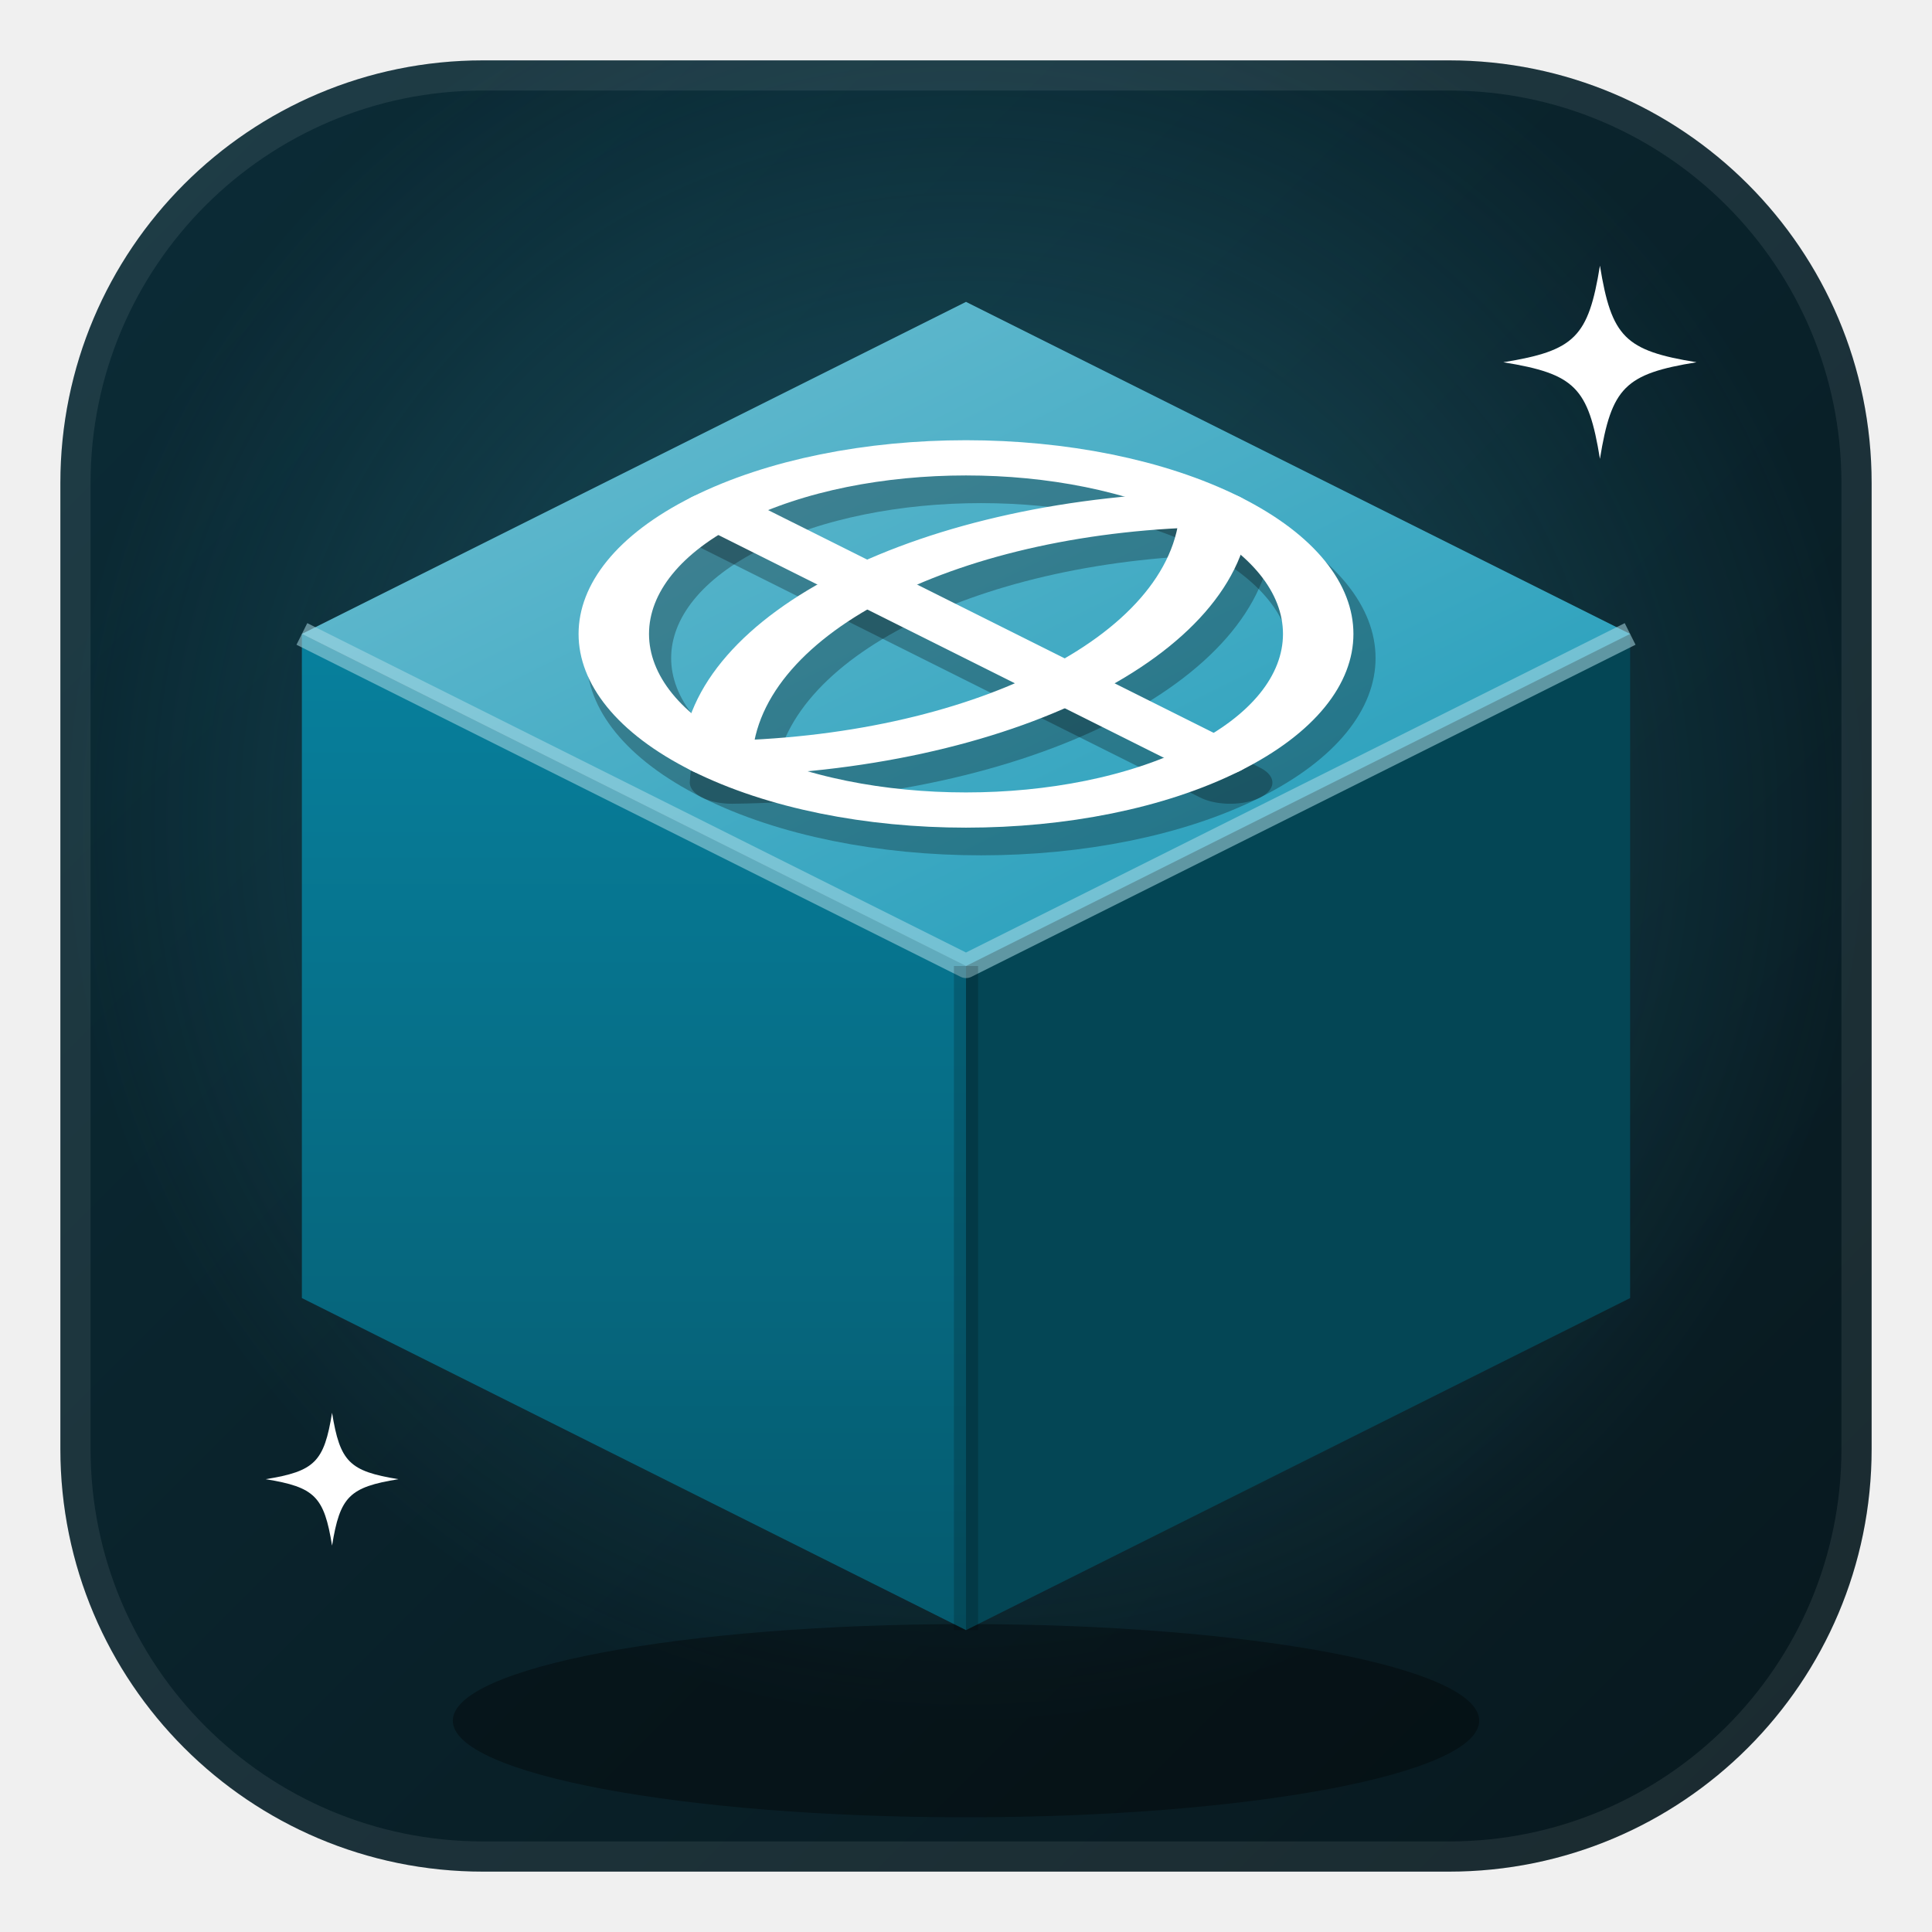
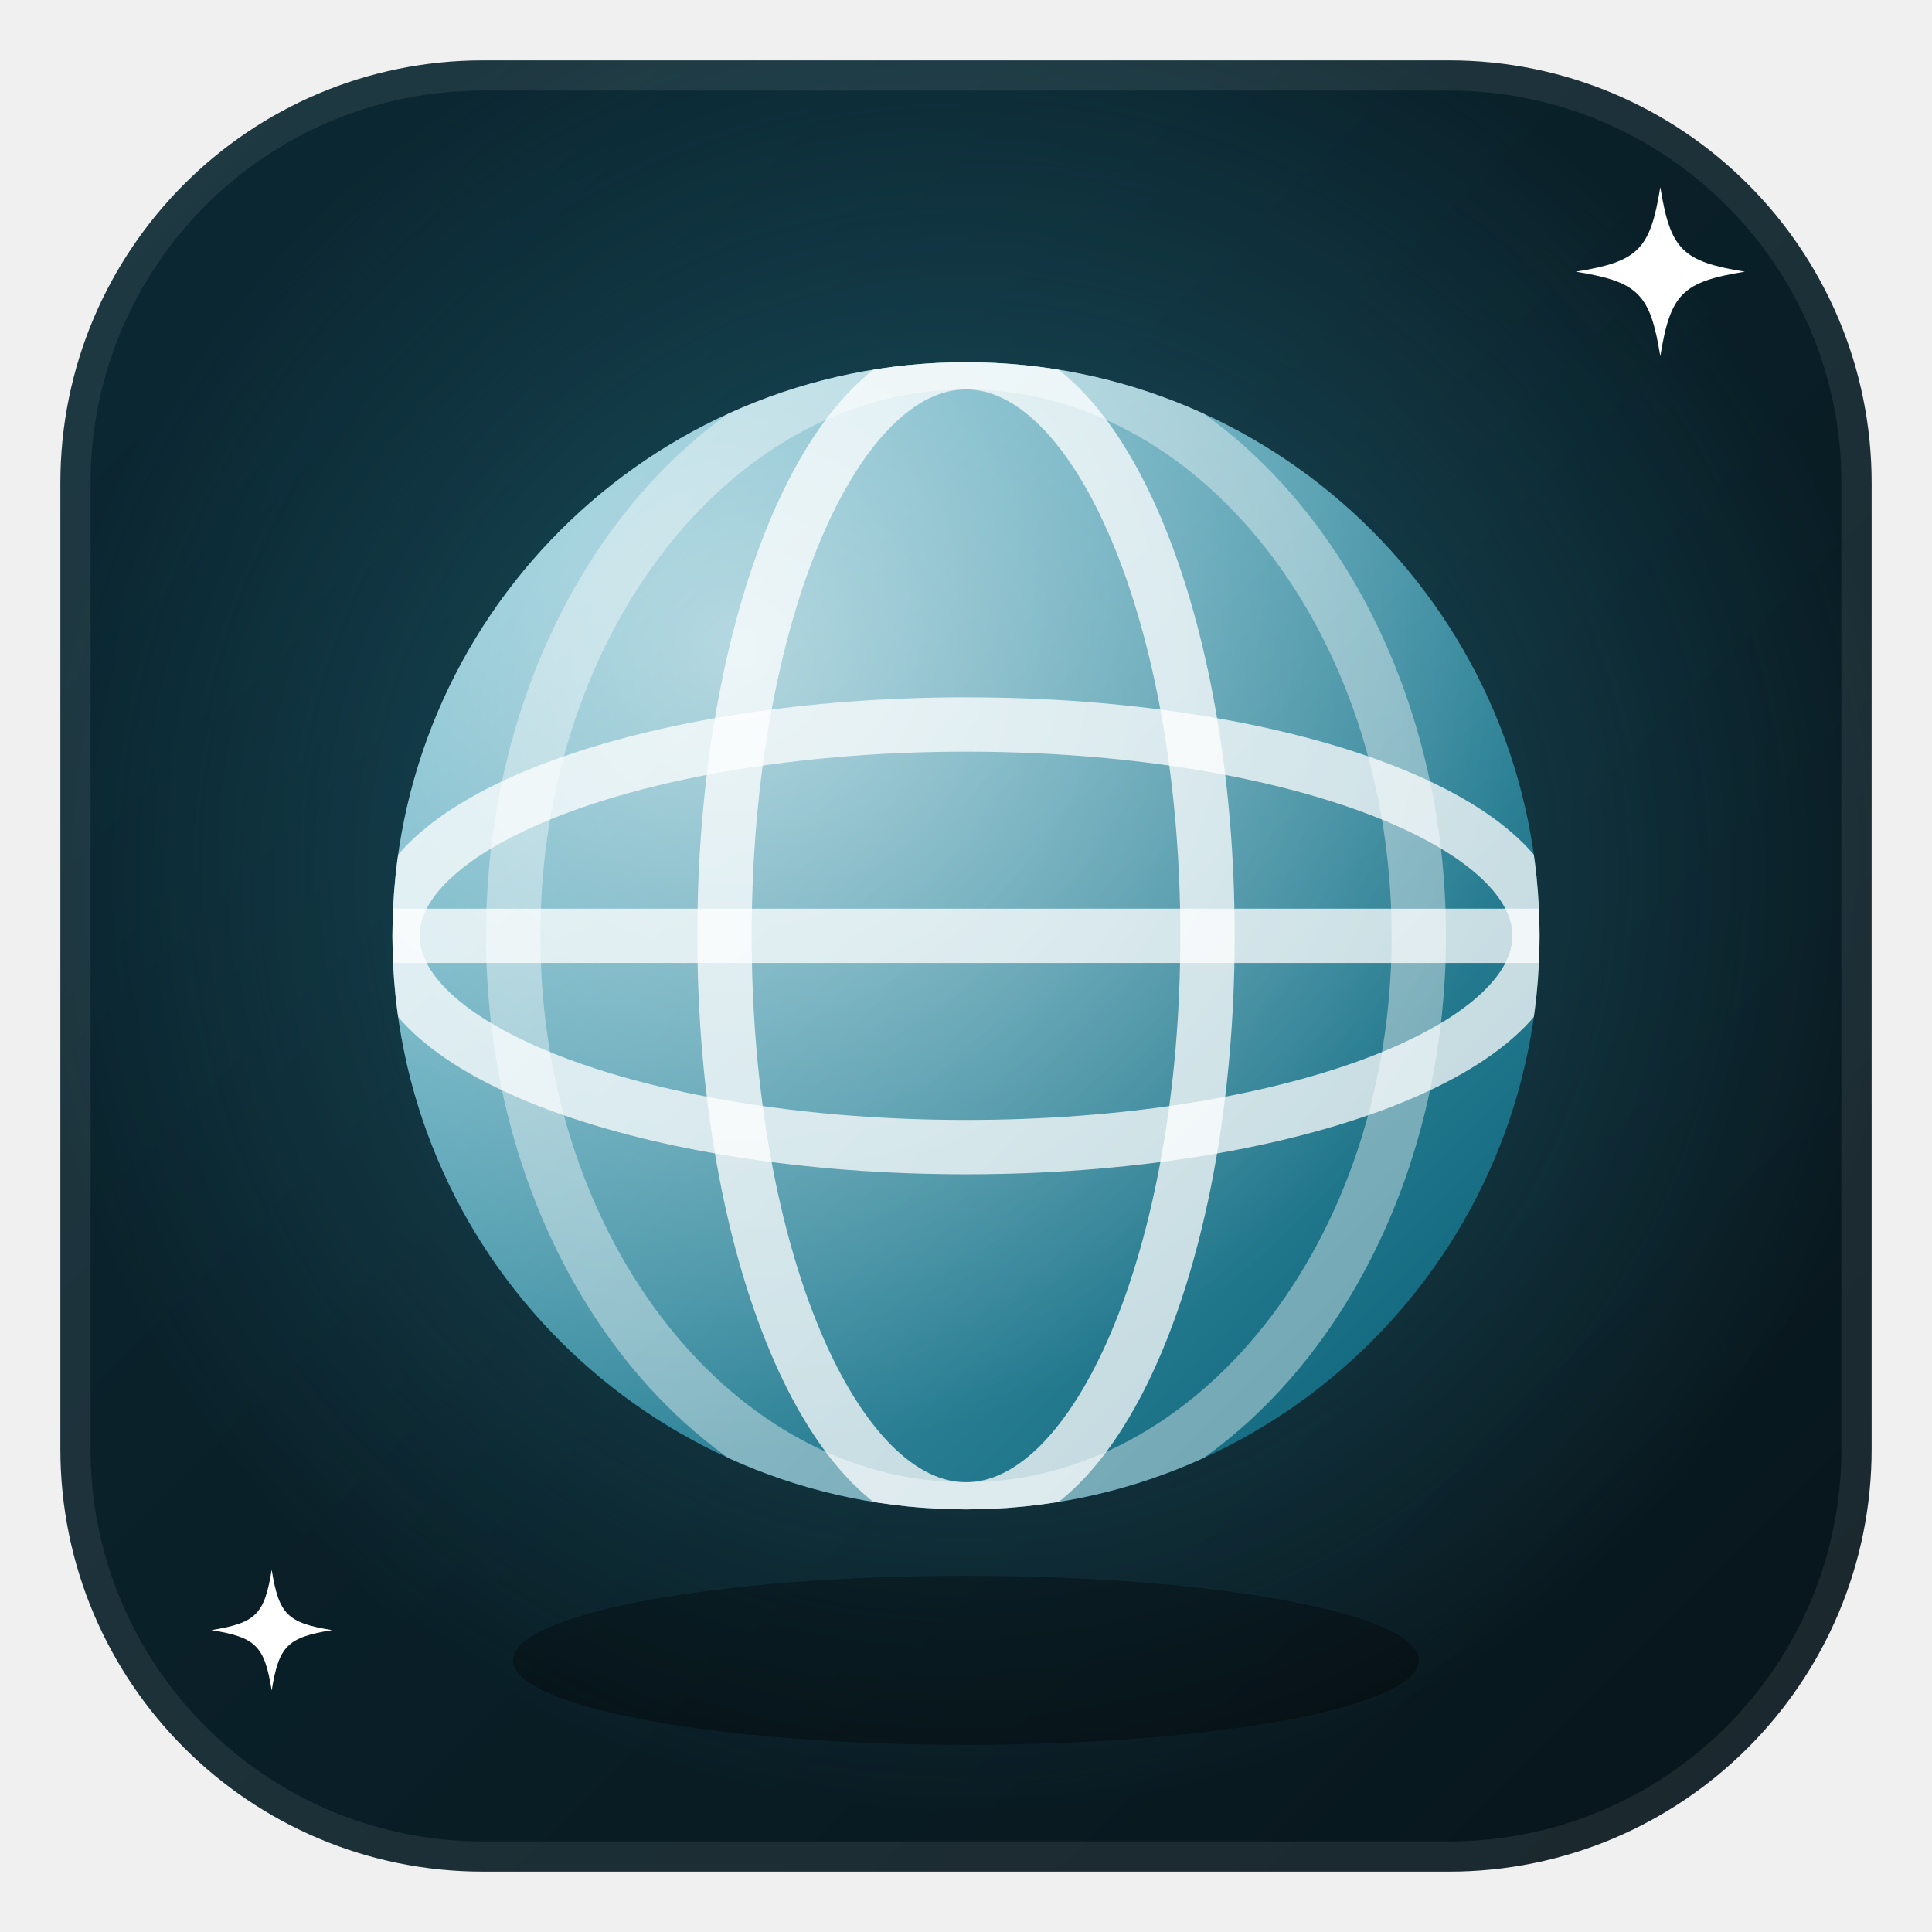
<svg xmlns="http://www.w3.org/2000/svg" viewBox="0 0 64 64" role="img" aria-hidden="true">
  <defs>
    <linearGradient id="bg" x1="0" y1="0" x2="1" y2="1">
-       <stop offset="0" stop-color="#0b2c37" />
-       <stop offset="1" stop-color="#08181e" />
+       <stop offset="0" stop-color="#0b2934" />
+       <stop offset="1" stop-color="#08151b" />
    </linearGradient>
-     <radialGradient id="halo" cx=".5" cy=".42" r=".5">
-       <stop offset="0" stop-color="#39a7c1" stop-opacity=".38" />
+     <radialGradient id="halo" cx=".5" cy=".45" r=".52">
+       <stop offset="0" stop-color="#39a7c1" stop-opacity=".42" />
      <stop offset="1" stop-color="#39a7c1" stop-opacity="0" />
    </radialGradient>
-     <linearGradient id="it" x1="0" y1="0" x2="1" y2="1">
-       <stop offset="0" stop-color="#70bfd2" />
-       <stop offset="1" stop-color="#1c9ab8" />
+     <linearGradient id="im" x1="0" y1="0" x2="1" y2="1">
+       <stop offset="0" stop-color="#77c3d5" />
+       <stop offset="1" stop-color="#055e74" />
    </linearGradient>
-     <linearGradient id="il" x1="0" y1="0" x2="0" y2="1">
-       <stop offset="0" stop-color="#07809d" />
-       <stop offset="1" stop-color="#055a6e" />
+     <linearGradient id="iv" x1="0" y1="0" x2="0" y2="1">
+       <stop offset="0" stop-color="#77c3d5" />
+       <stop offset="1" stop-color="#0891b2" />
    </linearGradient>
-     <linearGradient id="ish" x1="0" y1="0" x2="1" y2="0">
+     <linearGradient id="iw" x1="0" y1="0" x2="0" y2="1">
+       <stop offset="0" stop-color="#ffffff" />
+       <stop offset="1" stop-color="#dfe5ee" />
+     </linearGradient>
+     <linearGradient id="ig" x1="0" y1="0" x2="0" y2="1">
+       <stop offset="0" stop-color="#ffe08a" />
+       <stop offset="1" stop-color="#f2a62b" />
+     </linearGradient>
+     <radialGradient id="ih" cx=".3" cy=".25" r=".7">
+       <stop offset="0" stop-color="#fff" stop-opacity=".55" />
+       <stop offset="1" stop-color="#fff" stop-opacity="0" />
+     </radialGradient>
+     <linearGradient id="is" x1="0" y1="0" x2="1" y2="0">
      <stop offset="0" stop-color="#fff" stop-opacity="0" />
-       <stop offset=".5" stop-color="#fff" stop-opacity=".55" />
+       <stop offset=".5" stop-color="#fff" stop-opacity=".6" />
      <stop offset="1" stop-color="#fff" stop-opacity="0" />
    </linearGradient>
-     <clipPath id="ic">
-       <path d="M32 10 L54 21 L32 32 L10 21 Z" />
-     </clipPath>
  </defs>
-   <style>.ibob,.ishadow{transform-box:fill-box;transform-origin:50% 50%}@keyframes ib{0%,100%{transform:translateY(0)}50%{transform:translateY(-2.2px)}}@keyframes isd{0%,100%{transform:scaleX(1);opacity:.35}50%{transform:scaleX(.86);opacity:.22}}@keyframes is{0%,55%{transform:translateX(0)}100%{transform:translateX(78px)}}@keyframes ig{0%,100%{opacity:.9}50%{opacity:1}}.ibob{animation:ib 4.2s ease-in-out infinite}.ishadow{animation:isd 4.2s ease-in-out infinite}.ishine{animation:is 5.5s ease-in-out infinite}.iglow{animation:ig 4.2s ease-in-out infinite}.sp{transform-box:fill-box;transform-origin:50% 50%;animation:tw 3.2s ease-in-out infinite}@keyframes tw{0%,100%{opacity:.15;transform:scale(.4) rotate(0)}50%{opacity:.95;transform:scale(1) rotate(45deg)}}@media (prefers-reduced-motion:reduce){*{animation:none!important}}</style>
+   <style>.ifl,.ipu,.ibl,.isp,.iwg,.iri,.isd,.ipop{transform-box:fill-box;transform-origin:50% 50%}.igr{transform-box:fill-box;transform-origin:50% 100%}@keyframes ifl{0%,100%{transform:translateY(0)}50%{transform:translateY(-2px)}}.ifl{animation:ifl 4.2s ease-in-out infinite}@keyframes isd{0%,100%{transform:scaleX(1);opacity:.32}50%{transform:scaleX(.85);opacity:.2}}.isd{animation:isd 4.2s ease-in-out infinite}@keyframes ipu{0%,100%{opacity:.55}50%{opacity:1}}.ipu{animation:ipu 2.4s ease-in-out infinite}@keyframes ibl{0%,44%,56%,100%{opacity:1}50%{opacity:.15}}.ibl{animation:ibl 3s steps(1,end) infinite}@keyframes isp{to{transform:rotate(360deg)}}.isp{animation:isp 14s linear infinite}@keyframes iwg{0%,100%{transform:rotate(-6deg)}50%{transform:rotate(6deg)}}.iwg{animation:iwg 3.4s ease-in-out infinite}@keyframes iri{0%{transform:translateY(2px);opacity:.7}100%{transform:translateY(-3.5px);opacity:1}}.iri{animation:iri 1.6s ease-in-out infinite alternate}@keyframes igr{0%,100%{transform:scaleY(.55)}50%{transform:scaleY(1)}}.igr{animation:igr 2.8s ease-in-out infinite}@keyframes ipop{0%,100%{transform:scale(.9)}50%{transform:scale(1.08)}}.ipop{animation:ipop 2.6s ease-in-out infinite}@keyframes ish{0%,60%{transform:translateX(-30px)}100%{transform:translateX(70px)}}.ish{animation:ish 5s ease-in-out infinite}@keyframes idash{to{stroke-dashoffset:-40}}.idash{animation:idash 2.4s linear infinite}@keyframes isw{0%,100%{transform:rotate(-50deg)}50%{transform:rotate(35deg)}}.tw{transform-box:fill-box;transform-origin:50% 50%;animation:tw 3.2s ease-in-out infinite}@keyframes tw{0%,100%{opacity:.15;transform:scale(.4) rotate(0)}50%{opacity:.95;transform:scale(1) rotate(45deg)}}@media (prefers-reduced-motion:reduce){*{animation:none!important}}</style>
  <rect x="2" y="2" width="60" height="60" rx="14" fill="url(#bg)" />
  <rect x="2" y="2" width="60" height="60" rx="14" fill="url(#halo)" />
  <rect x="2.5" y="2.5" width="59" height="59" rx="13.5" fill="none" stroke="#fff" stroke-opacity=".08" />
-   <g class="ibob">
-     <ellipse cx="32" cy="57" rx="17" ry="3.2" fill="#000" opacity=".35" class="ishadow" />
-     <path d="M10 21 L32 32 V54 L10 43 Z" fill="url(#il)" />
-     <path d="M54 21 L32 32 V54 L54 43 Z" fill="#044655" />
-     <path d="M32 10 L54 21 L32 32 L10 21 Z" fill="url(#it)" />
-     <path d="M10 21 L32 32 L54 21" fill="none" stroke="#a9d9e4" stroke-opacity=".55" stroke-width=".8" stroke-linejoin="round" />
-     <path d="M32 32 V54" stroke="#000" stroke-opacity=".18" stroke-width=".8" />
-     <g clip-path="url(#ic)">
-       <rect class="ishine" x="-14" y="6" width="14" height="30" fill="url(#ish)" transform="skewX(-25)" />
-     </g>
-     <g transform="translate(.5 .8)">
-       <g transform="matrix(0.825 0.4125 -0.825 0.4125 32 11.100)" fill="none" stroke="#000" stroke-opacity=".28" stroke-width="2.4" stroke-linecap="round" stroke-linejoin="round">
-         <circle cx="12" cy="12" r="10" />
-         <path d="M12 2a14.5 14.5 0 0 0 0 20 14.5 14.5 0 0 0 0-20" />
-         <path d="M2 12h20" />
+   <clipPath id="ic">
+     <circle cx="32" cy="31" r="19" />
+   </clipPath>
+   <ellipse class="isd" cx="32" cy="55" rx="15" ry="2.8" fill="#000" opacity=".32" />
+   <g class="ifl">
+     <circle cx="32" cy="31" r="19" fill="url(#im)" />
+     <g clip-path="url(#ic)" fill="none" stroke="#fff" stroke-opacity=".75" stroke-width="1.8">
+       <ellipse cx="32" cy="31" rx="19" ry="7" />
+       <line x1="13" y1="31" x2="51" y2="31" />
+       <g class="isp" style="transform-origin:32px 31px;transform-box:view-box">
+         <ellipse cx="32" cy="31" rx="8" ry="19" />
+         <ellipse cx="32" cy="31" rx="15" ry="19" stroke-opacity=".4" />
      </g>
    </g>
-     <g class="iglow" transform="matrix(0.825 0.4125 -0.825 0.4125 32 11.100)" fill="none" stroke="#fff" stroke-width="2" stroke-linecap="round" stroke-linejoin="round">
-       <circle cx="12" cy="12" r="10" />
-       <path d="M12 2a14.5 14.5 0 0 0 0 20 14.5 14.5 0 0 0 0-20" />
-       <path d="M2 12h20" />
-     </g>
+     <circle cx="32" cy="31" r="19" fill="url(#ih)" />
  </g>
-   <g transform="translate(53 12) scale(.32)">
-     <path class="sp" d="M0 -10 C1.2 -2.6 2.6 -1.2 10 0 C2.6 1.2 1.2 2.6 0 10 C-1.2 2.6 -2.6 1.2 -10 0 C-2.6 -1.2 -1.2 -2.6 0 -10Z" fill="#fff" />
+   <g transform="translate(55 9) scale(.28)">
+     <path class="tw" d="M0 -10 C1.2 -2.6 2.6 -1.2 10 0 C2.6 1.2 1.2 2.6 0 10 C-1.2 2.6 -2.6 1.2 -10 0 C-2.6 -1.2 -1.2 -2.6 0 -10Z" fill="#fff" />
  </g>
-   <g transform="translate(11 49) scale(.22)">
-     <path class="sp" style="animation-delay:1.4s" d="M0 -10 C1.2 -2.6 2.6 -1.2 10 0 C2.6 1.2 1.2 2.6 0 10 C-1.2 2.6 -2.6 1.2 -10 0 C-2.6 -1.2 -1.2 -2.6 0 -10Z" fill="#fff" />
+   <g transform="translate(9 54) scale(.2)">
+     <path class="tw" style="animation-delay:1.4s" d="M0 -10 C1.2 -2.6 2.6 -1.2 10 0 C2.6 1.2 1.2 2.6 0 10 C-1.2 2.6 -2.6 1.2 -10 0 C-2.6 -1.2 -1.2 -2.6 0 -10Z" fill="#fff" />
  </g>
</svg>
